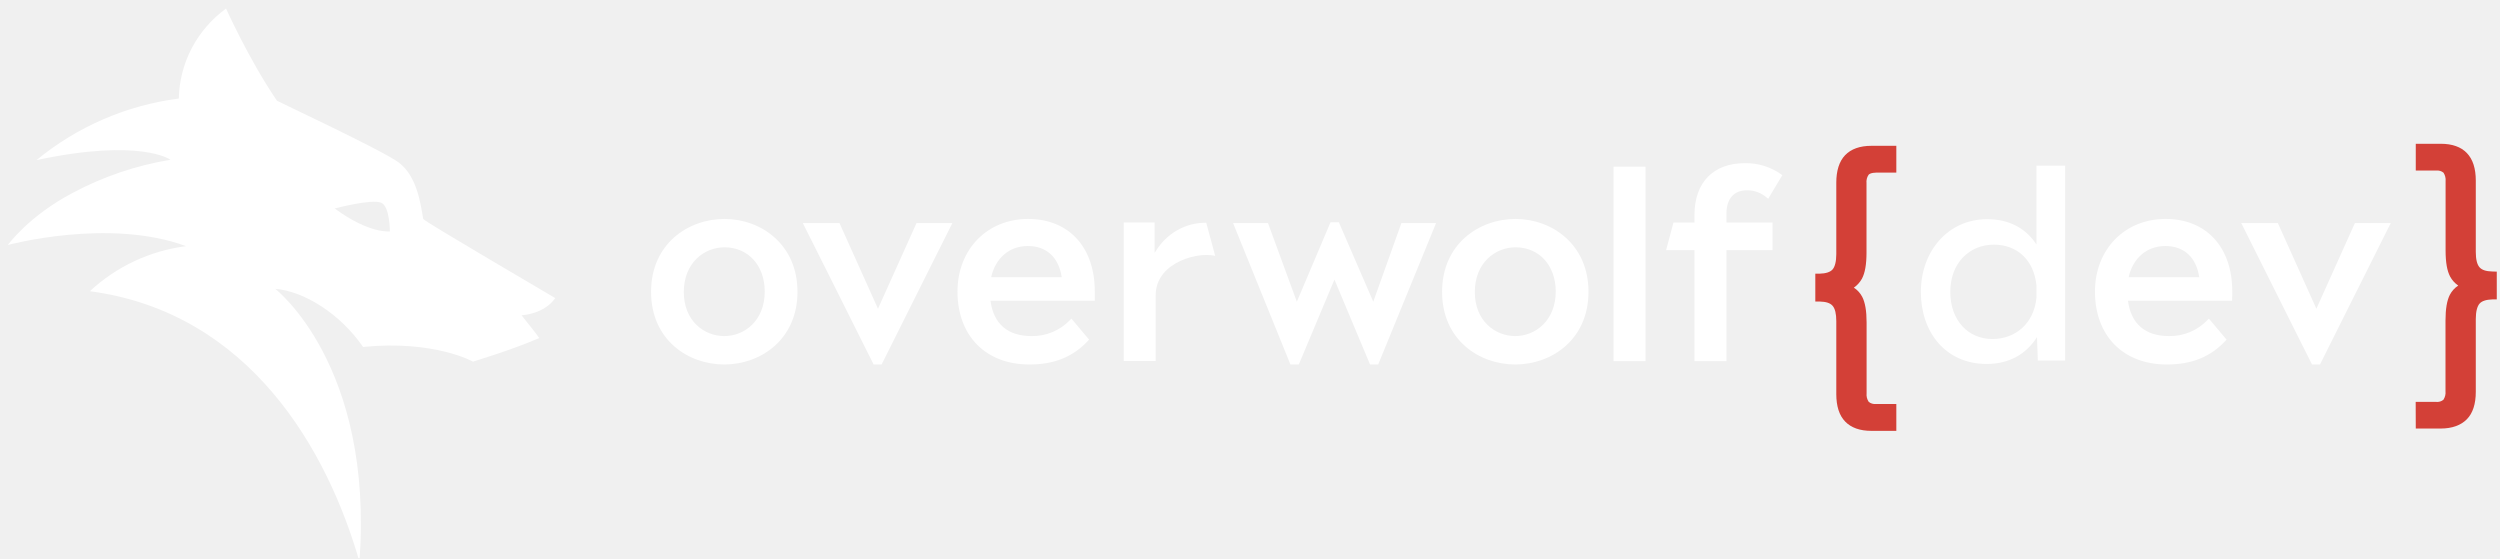
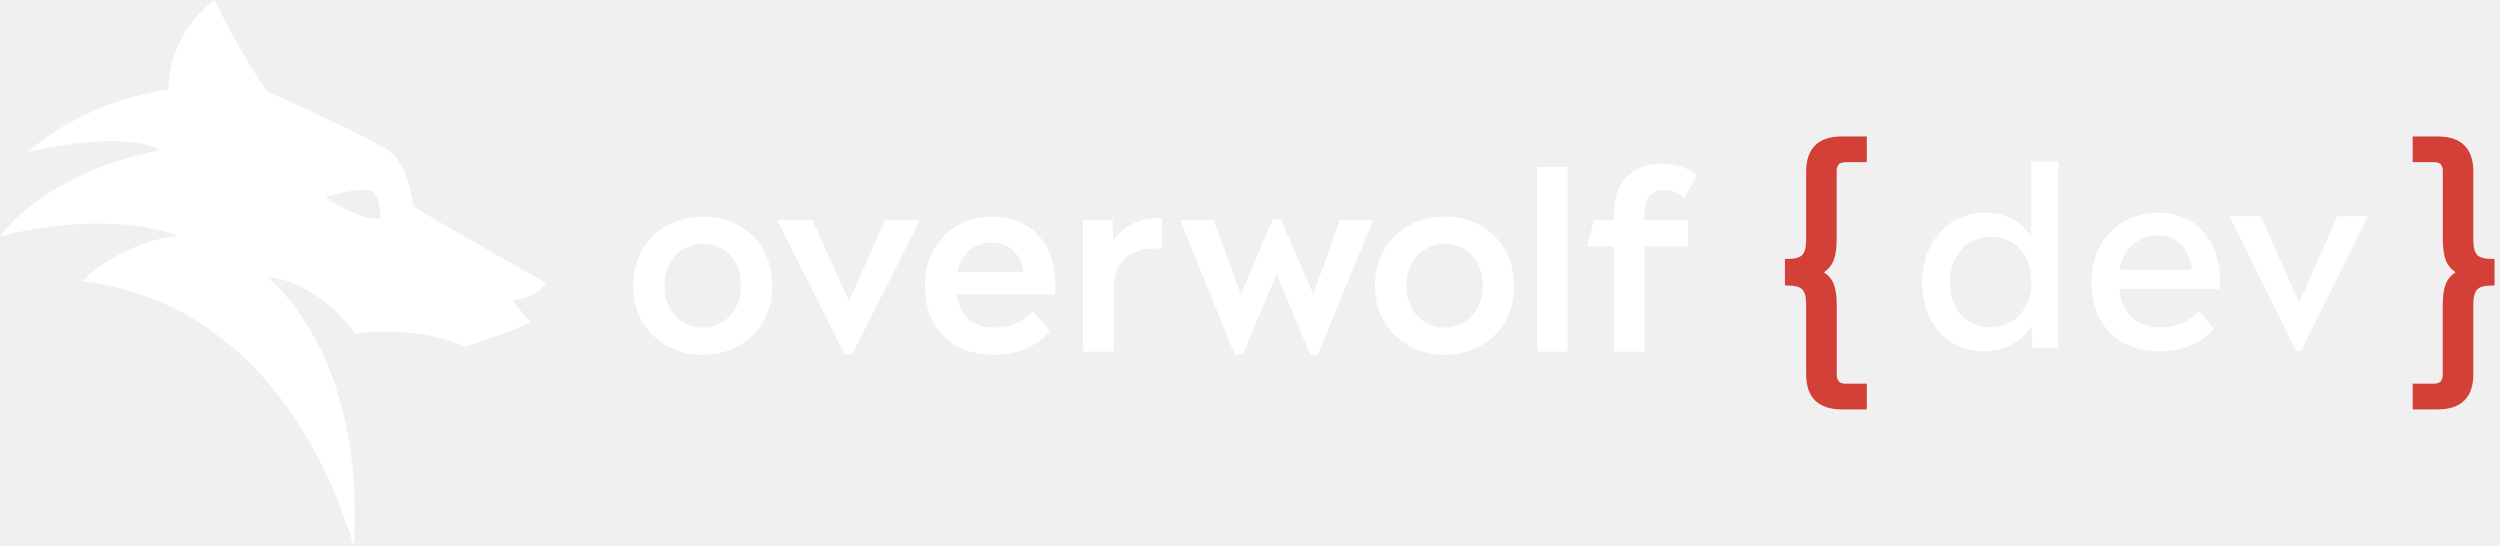
- <svg xmlns="http://www.w3.org/2000/svg" width="224" height="50" viewBox="0 0 224 50" fill="none">
-   <g clip-path="url(#clip0_2443:1079)">
-     <path d="M49.748 26.712C49.785 26.712 37.955 19.813 37.92 19.617C37.671 18.174 37.357 15.794 35.726 14.56C34.324 13.497 24.832 9.069 24.812 9.022C22.264 5.268 20.255 0.766 20.255 0.766C18.969 1.7 17.919 2.913 17.184 4.311C16.45 5.709 16.053 7.254 16.022 8.828C11.326 9.438 6.904 11.352 3.272 14.346C12.608 12.352 15.275 14.314 15.275 14.314C12.214 14.818 9.259 15.818 6.529 17.273C2.53 19.381 0.705 21.95 0.705 21.95C0.705 21.95 9.767 19.497 16.669 22.056C13.437 22.471 10.421 23.884 8.053 26.092C22.399 28.006 29.346 40.367 32.207 50.324C33.502 32.682 24.657 25.878 24.657 25.878C27.245 26.092 30.482 28.111 32.531 31.087C38.896 30.449 42.412 32.407 42.382 32.407C42.312 32.407 45.831 31.379 48.316 30.287C48.104 29.971 47.223 28.864 46.727 28.246C46.787 28.248 48.742 28.15 49.748 26.712ZM29.991 18.679C30.133 18.645 33.256 17.818 34.142 18.159C34.939 18.468 34.934 20.735 34.934 20.735C34.934 20.735 33.089 20.969 29.991 18.679Z" fill="white" />
-     <path d="M64.917 19.617C61.648 19.617 58.336 21.859 58.336 26.148C58.336 30.437 61.635 32.658 64.895 32.658C68.154 32.658 71.454 30.42 71.454 26.148C71.454 21.877 68.164 19.617 64.917 19.617ZM64.895 30.113C63.092 30.113 61.269 28.759 61.269 26.17C61.269 23.538 63.105 22.159 64.917 22.159C67.039 22.159 68.52 23.79 68.52 26.124C68.52 28.744 66.695 30.113 64.895 30.113Z" fill="white" />
-     <path d="M135.795 19.617C132.523 19.617 129.211 21.859 129.211 26.148C129.211 30.437 132.513 32.658 135.77 32.658C139.027 32.658 142.329 30.42 142.329 26.148C142.329 21.877 139.032 19.617 135.795 19.617ZM135.77 30.113C133.97 30.113 132.144 28.759 132.144 26.17C132.144 23.538 133.982 22.159 135.795 22.159C137.916 22.159 139.395 23.79 139.395 26.124C139.383 28.744 137.56 30.113 135.757 30.113H135.77Z" fill="white" />
-     <path d="M78.989 32.658H78.276L78.229 32.56L71.932 19.985H75.216L78.667 27.662L82.121 19.985H85.333L78.989 32.658Z" fill="white" />
-     <path d="M92.233 32.658C88.321 32.658 85.791 30.094 85.791 26.124C85.791 22.352 88.45 19.617 92.116 19.617C95.781 19.617 98.092 22.161 98.092 26.102C98.092 26.205 98.092 26.315 98.092 26.428C98.092 26.541 98.092 26.656 98.092 26.771V26.946H88.747C89.023 29.019 90.288 30.113 92.42 30.113C93.063 30.125 93.702 30.003 94.295 29.757C94.888 29.51 95.422 29.145 95.864 28.683L96 28.55L97.582 30.432L97.477 30.543C96.132 31.98 94.462 32.658 92.233 32.658ZM88.809 24.84H95.131C94.867 23.059 93.767 22.043 92.091 22.043C90.415 22.043 89.183 23.147 88.809 24.84Z" fill="white" />
-     <path d="M194.151 32.658C190.239 32.658 187.709 30.094 187.709 26.124C187.709 22.352 190.368 19.617 194.034 19.617C197.699 19.617 200.01 22.161 200.01 26.102C200.01 26.205 200.01 26.315 200.01 26.428C200.01 26.541 199.998 26.656 199.998 26.771V26.946H190.665C190.941 29.019 192.209 30.113 194.34 30.113C194.984 30.124 195.622 30.002 196.215 29.756C196.808 29.51 197.343 29.144 197.784 28.683L197.918 28.55L199.5 30.432L199.395 30.543C198.048 31.98 196.384 32.658 194.151 32.658ZM190.727 24.84H197.052C196.788 23.059 195.69 22.043 194.014 22.043C192.338 22.043 191.1 23.147 190.727 24.84Z" fill="white" />
-     <path d="M123.486 32.658H122.756L119.566 25.051L116.374 32.658H115.622L110.482 19.985H113.61L116.197 27.034L119.213 19.916H119.962L123.045 27.034L125.565 19.985H128.673L123.486 32.658Z" fill="white" />
-     <path d="M108.079 19.958H107.967C106.854 19.958 104.789 20.407 103.455 22.657V19.933H100.686V32.348H103.549V26.46C103.549 25.245 104.187 24.264 105.345 23.594C106.415 22.973 107.899 22.689 108.883 22.929L108.079 19.958Z" fill="white" />
-     <path d="M154.689 32.356H151.825V22.412H149.285L149.94 19.938H151.825V19.256C151.825 16.351 153.513 14.619 156.342 14.619C157.495 14.6 158.623 14.944 159.564 15.6L159.696 15.694L158.431 17.809L158.272 17.681C157.789 17.267 157.169 17.042 156.529 17.05C155.359 17.05 154.689 17.811 154.689 19.141V19.941H158.817V22.412H154.689V32.356Z" fill="white" />
-     <path d="M147.438 32.356H144.574V14.935H147.438V32.356Z" fill="white" />
-     <path d="M185.033 32.305H182.588L182.516 30.202C181.579 31.689 180.07 32.611 178.006 32.611C174.316 32.611 172.109 29.753 172.109 26.161C172.109 22.522 174.53 19.639 178.056 19.639C180.093 19.639 181.557 20.515 182.468 21.909V14.845H185.033V32.305ZM182.468 26.661V25.601C182.252 23.285 180.725 21.921 178.653 21.921C176.45 21.921 174.746 23.575 174.746 26.148C174.746 28.722 176.353 30.378 178.534 30.378C180.573 30.366 182.252 28.997 182.468 26.656V26.661Z" fill="white" />
-     <path d="M207.867 32.658H207.157L207.107 32.56L200.812 19.985H204.094L207.548 27.662L211 19.985H214.214L207.867 32.658Z" fill="white" />
-     <path d="M169.911 38.605H167.67C166.646 38.605 165.857 38.323 165.324 37.768C164.791 37.214 164.532 36.389 164.532 35.303V28.766C164.532 28.108 164.42 27.65 164.199 27.397C163.977 27.144 163.601 27.031 163.041 27.017H162.652V24.521H163.041C163.601 24.507 163.99 24.379 164.199 24.141C164.408 23.903 164.532 23.43 164.532 22.772V16.368C164.532 15.281 164.799 14.452 165.324 13.902C165.85 13.352 166.646 13.065 167.67 13.065H169.911V15.465H168.33C168.019 15.465 167.62 15.465 167.428 15.656C167.276 15.882 167.209 16.153 167.239 16.422V22.63C167.239 23.692 167.105 24.457 166.831 24.97C166.655 25.289 166.407 25.563 166.106 25.773C166.421 25.979 166.678 26.261 166.853 26.592C167.117 27.1 167.247 27.856 167.247 28.899V35.239C167.218 35.508 167.285 35.778 167.436 36.004C167.524 36.078 167.627 36.133 167.738 36.165C167.849 36.198 167.966 36.209 168.081 36.196H169.911V38.605Z" fill="#D34037" />
-     <path d="M216.445 36.01H218.281C218.396 36.022 218.512 36.012 218.624 35.98C218.735 35.947 218.838 35.893 218.928 35.821C219.078 35.594 219.145 35.324 219.117 35.055V28.715C219.117 27.672 219.247 26.916 219.511 26.406C219.685 26.075 219.942 25.793 220.258 25.587C219.955 25.379 219.707 25.104 219.533 24.784C219.259 24.271 219.125 23.506 219.125 22.446V16.236C219.152 15.967 219.085 15.697 218.935 15.47C218.846 15.398 218.742 15.344 218.631 15.311C218.52 15.279 218.403 15.269 218.288 15.281H216.453V12.882H218.694C219.717 12.882 220.507 13.162 221.037 13.719C221.567 14.275 221.831 15.097 221.831 16.184V22.576C221.831 23.234 221.943 23.695 222.165 23.948C222.387 24.2 222.763 24.313 223.323 24.326L223.711 24.338V26.828H223.323C222.763 26.843 222.372 26.97 222.165 27.208C221.958 27.446 221.831 27.92 221.831 28.578V35.104C221.831 36.189 221.565 37.018 221.037 37.558C220.509 38.098 219.717 38.397 218.694 38.397H216.453L216.445 36.01Z" fill="#D34037" />
-   </g>
-   <defs>
-     <clipPath id="clip0_2443:1079">
-       <rect width="224" height="50" fill="white" />
-     </clipPath>
-   </defs>
+ <svg xmlns="http://www.w3.org/2000/svg" width="229" height="50" viewBox="0 0 229 50" fill="none">
+   <path fill-rule="evenodd" clip-rule="evenodd" d="M48.018 24.793L48.017 24.792C44.586 22.838 37.901 19.031 37.874 18.881C37.857 18.791 37.84 18.697 37.822 18.599L37.822 18.597C37.552 17.13 37.15 14.946 35.581 13.781C34.478 12.969 28.515 10.211 25.778 8.945C24.942 8.558 24.407 8.31 24.402 8.3C22.612 5.652 21.026 2.878 19.657 0C18.357 0.958 17.299 2.196 16.566 3.618C15.834 5.04 15.445 6.608 15.431 8.2C10.656 8.87 6.174 10.856 2.51 13.926C12.013 11.795 14.75 13.76 14.75 13.76C11.639 14.302 8.641 15.345 5.878 16.846C1.827 19.026 0 21.643 0 21.643C0 21.643 9.199 19.069 16.259 21.573C12.967 22.028 9.906 23.492 7.518 25.756C22.15 27.53 29.366 39.958 32.403 50C33.519 32.139 24.432 25.356 24.432 25.356C27.071 25.541 30.389 27.549 32.512 30.536C38.905 29.831 42.499 31.715 42.558 31.762C42.568 31.755 42.714 31.708 42.962 31.627C43.958 31.304 46.594 30.448 48.576 29.554C48.36 29.234 47.449 28.126 46.931 27.506C47.002 27.511 48.993 27.396 50 25.927C50.01 25.927 49.21 25.472 48.018 24.793ZM29.851 18.006C30.323 17.882 33.159 17.136 34.007 17.451C34.83 17.754 34.846 20.046 34.846 20.046C34.846 20.046 32.968 20.304 29.789 18.022L29.805 18.018L29.849 18.007L29.851 18.006Z" fill="white" />
+   <path d="M146.013 20.152H147.836V19.505C147.836 18.116 148.233 16.986 148.993 16.201C149.755 15.416 150.86 15 152.229 15C153.473 15 154.488 15.348 155.361 15.951L155.5 16.048L154.26 18.118L154.095 17.99C153.6 17.609 153.07 17.402 152.411 17.402C151.86 17.402 151.424 17.573 151.125 17.892C150.824 18.213 150.639 18.707 150.639 19.393V20.152H154.643V22.576H150.639V32.209H147.836V22.576H145.37L146.013 20.152Z" fill="white" />
+   <path d="M143.6 15.291H140.797V32.209H143.6V15.291Z" fill="white" />
+   <path d="M120.012 32.455H120.738L125.777 20.152H122.735L120.301 26.957L117.323 20.085H116.577L113.664 26.957L111.165 20.152H108.102L113.095 32.455H113.844L116.928 25.11L120.012 32.455Z" fill="white" />
+   <path fill-rule="evenodd" clip-rule="evenodd" d="M106.252 22.778L106.449 22.791V19.973H106.265C104.824 19.973 103.123 20.355 101.972 22.05L101.917 20.152H99.21V32.209H102.013V26.382C102.013 24.843 102.593 23.924 103.39 23.397C104.2 22.862 105.262 22.712 106.252 22.778Z" fill="white" />
+   <path fill-rule="evenodd" clip-rule="evenodd" d="M88.689 29.193C88.129 28.693 87.757 27.954 87.621 26.967H96.652V26.785C96.652 26.679 96.658 26.577 96.663 26.47L96.664 26.468C96.669 26.363 96.675 26.253 96.675 26.136C96.675 24.163 96.084 22.586 95.053 21.501C94.021 20.415 92.565 19.839 90.872 19.839C87.517 19.839 84.727 22.294 84.727 26.158C84.727 28.123 85.355 29.712 86.461 30.811C87.568 31.91 89.137 32.5 90.986 32.5C93.099 32.5 94.743 31.88 96.081 30.448L96.189 30.331L94.639 28.489L94.496 28.627C93.461 29.625 92.438 30.009 91.168 30.009C90.121 30.009 89.287 29.727 88.689 29.193ZM90.849 22.218C91.715 22.218 92.393 22.504 92.881 22.997C93.334 23.455 93.634 24.105 93.756 24.901H87.683C88.05 23.26 89.267 22.218 90.849 22.218Z" fill="white" />
+   <path fill-rule="evenodd" clip-rule="evenodd" d="M77.359 32.455H78.066L84.255 20.152H81.085L77.769 27.569L74.409 20.152H71.195L77.359 32.455Z" fill="white" />
+   <path fill-rule="evenodd" clip-rule="evenodd" d="M125.948 26.18C125.948 30.144 128.954 32.5 132.321 32.5C135.734 32.5 138.693 30.12 138.693 26.18C138.693 22.173 135.711 19.839 132.343 19.839C128.931 19.839 125.948 22.195 125.948 26.18ZM135.821 26.158C135.821 28.595 134.147 30.009 132.321 30.009C130.45 30.009 128.82 28.596 128.82 26.18C128.82 23.744 130.494 22.33 132.343 22.33C134.213 22.33 135.821 23.742 135.821 26.158Z" fill="white" />
+   <path fill-rule="evenodd" clip-rule="evenodd" d="M58 26.18C58 30.144 61.005 32.5 64.372 32.5C67.786 32.5 70.744 30.12 70.744 26.18C70.744 22.173 67.762 19.839 64.395 19.839C60.982 19.839 58 22.195 58 26.18ZM67.873 26.158C67.873 28.595 66.198 30.009 64.372 30.009C62.501 30.009 60.871 28.596 60.871 26.18C60.871 23.744 62.545 22.33 64.395 22.33C66.264 22.33 67.873 23.742 67.873 26.158Z" fill="white" />
+   <path d="M171 37.5H168.684C167.627 37.5 166.811 37.224 166.261 36.681C165.71 36.138 165.443 35.331 165.443 34.267V27.869C165.443 27.225 165.327 26.776 165.098 26.529C164.869 26.281 164.48 26.171 163.901 26.156H163.5V23.714H163.901C164.48 23.699 164.882 23.575 165.098 23.342C165.314 23.109 165.443 22.645 165.443 22.001V15.733C165.443 14.669 165.718 13.857 166.261 13.319C166.804 12.781 167.627 12.5 168.684 12.5H171V14.849H169.366C169.045 14.849 168.633 14.849 168.435 15.036C168.278 15.257 168.208 15.522 168.239 15.786V21.862C168.239 22.902 168.1 23.651 167.817 24.153C167.635 24.465 167.379 24.734 167.069 24.939C167.394 25.141 167.66 25.417 167.84 25.741C168.113 26.238 168.247 26.978 168.247 27.999V34.205C168.218 34.468 168.287 34.733 168.443 34.954C168.534 35.026 168.64 35.08 168.755 35.112C168.87 35.144 168.99 35.154 169.109 35.142H171V37.5Z" fill="#D34037" />
+   <path d="M188.528 14.786V31.875H186.169L186.1 29.817C185.198 31.274 183.741 32.176 181.753 32.176C178.191 32.176 176.064 29.378 176.064 25.863C176.064 22.301 178.399 19.48 181.799 19.48C183.764 19.48 185.175 20.336 186.054 21.7V14.786H188.528ZM182.261 29.979C184.227 29.979 185.846 28.637 186.054 26.348V25.308C185.846 23.041 184.366 21.7 182.377 21.7C180.249 21.7 178.608 23.319 178.608 25.839C178.608 28.383 180.157 29.979 182.261 29.979ZM203.35 25.793C203.35 26.024 203.327 26.233 203.327 26.464H194.123C194.354 28.776 195.742 29.979 197.939 29.979C199.28 29.979 200.367 29.562 201.454 28.499L202.795 30.117C201.477 31.551 199.858 32.176 197.754 32.176C194.077 32.176 191.579 29.794 191.579 25.816C191.579 21.931 194.331 19.48 197.638 19.48C200.991 19.48 203.35 21.793 203.35 25.793ZM197.615 21.561C195.834 21.561 194.493 22.81 194.169 24.706H200.783C200.575 22.81 199.465 21.561 197.615 21.561ZM216.898 19.804L210.793 32.129H210.308L204.226 19.804H207.07L210.608 27.736L214.1 19.804H216.898Z" fill="white" />
+   <path d="M221 37.5H223.316C224.373 37.5 225.189 37.224 225.739 36.681C226.29 36.138 226.557 35.331 226.557 34.267V27.869C226.557 27.225 226.673 26.776 226.902 26.529C227.131 26.281 227.52 26.171 228.099 26.156H228.5V23.714H228.099C227.52 23.699 227.118 23.575 226.902 23.342C226.686 23.109 226.557 22.645 226.557 22.001V15.733C226.557 14.669 226.282 13.857 225.739 13.319C225.196 12.781 224.373 12.5 223.316 12.5H221V14.849H222.634C222.955 14.849 223.367 14.849 223.565 15.036C223.722 15.257 223.792 15.522 223.761 15.786V21.862C223.761 22.902 223.9 23.651 224.183 24.153C224.365 24.465 224.621 24.734 224.931 24.939C224.606 25.141 224.34 25.417 224.16 25.741C223.887 26.238 223.753 26.978 223.753 27.999V34.205C223.782 34.468 223.713 34.733 223.557 34.954C223.466 35.026 223.36 35.08 223.245 35.112C223.13 35.144 223.01 35.154 222.891 35.142H221V37.5Z" fill="#D34037" />
</svg>
